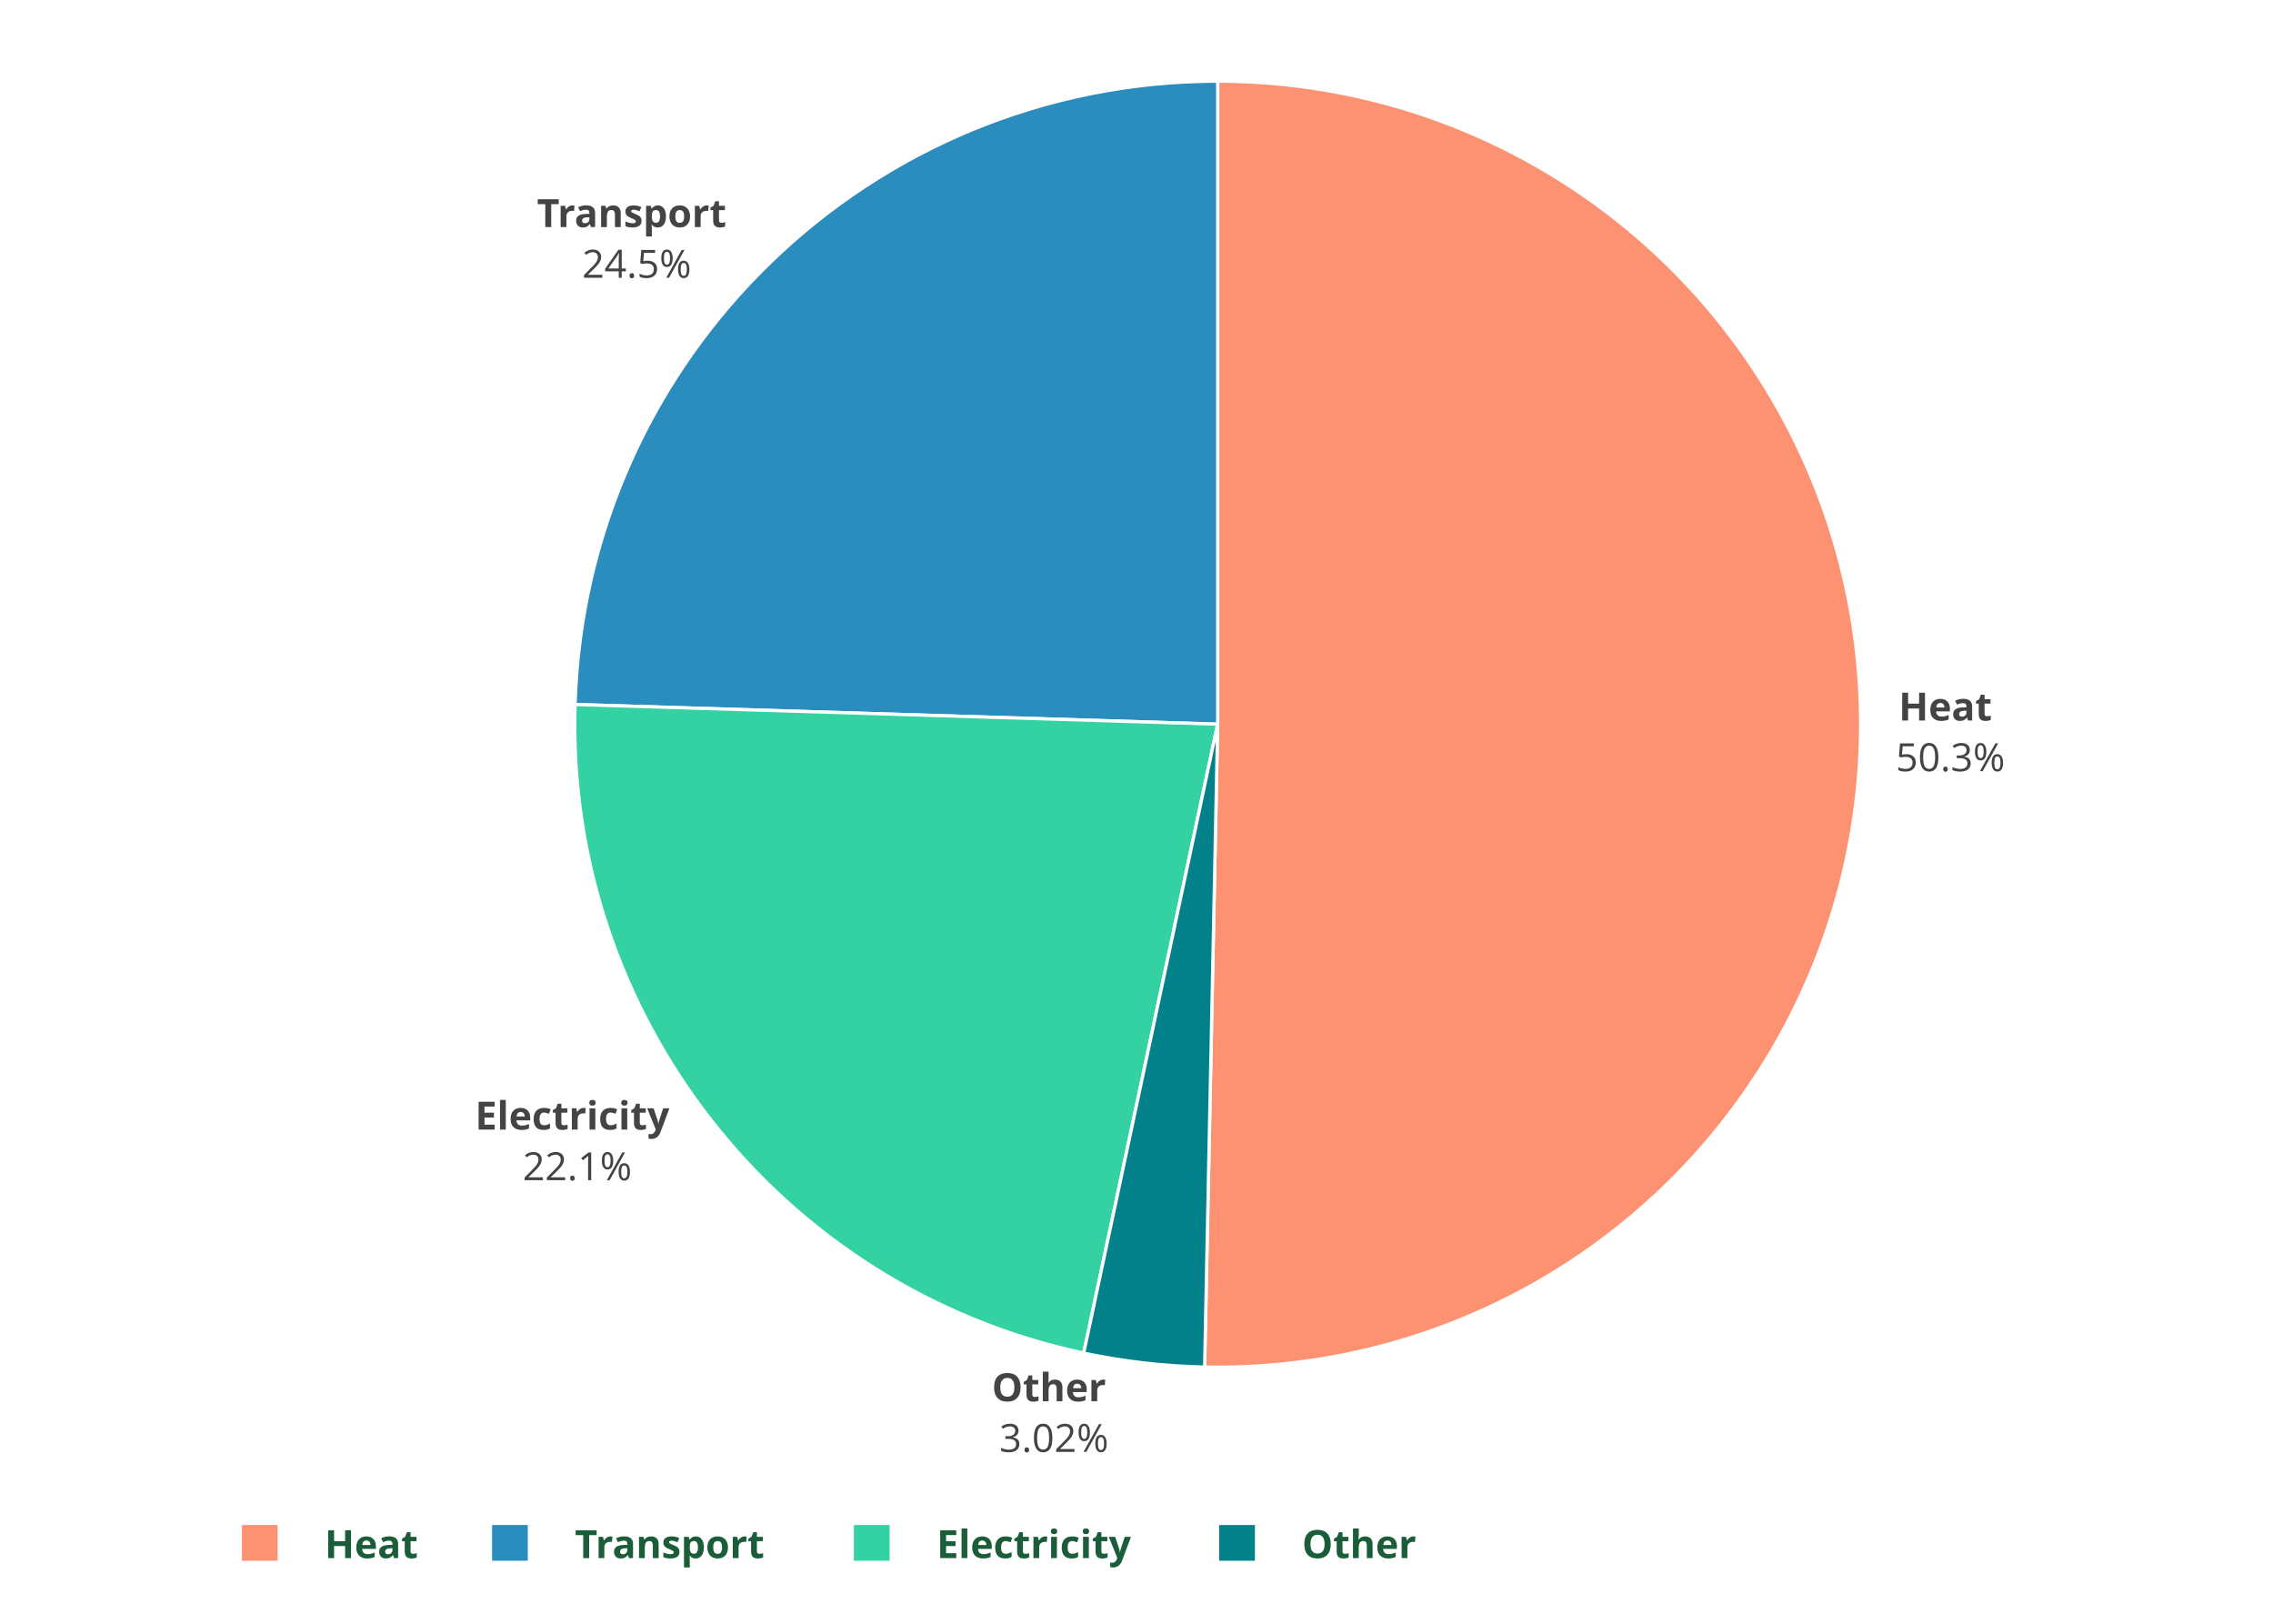
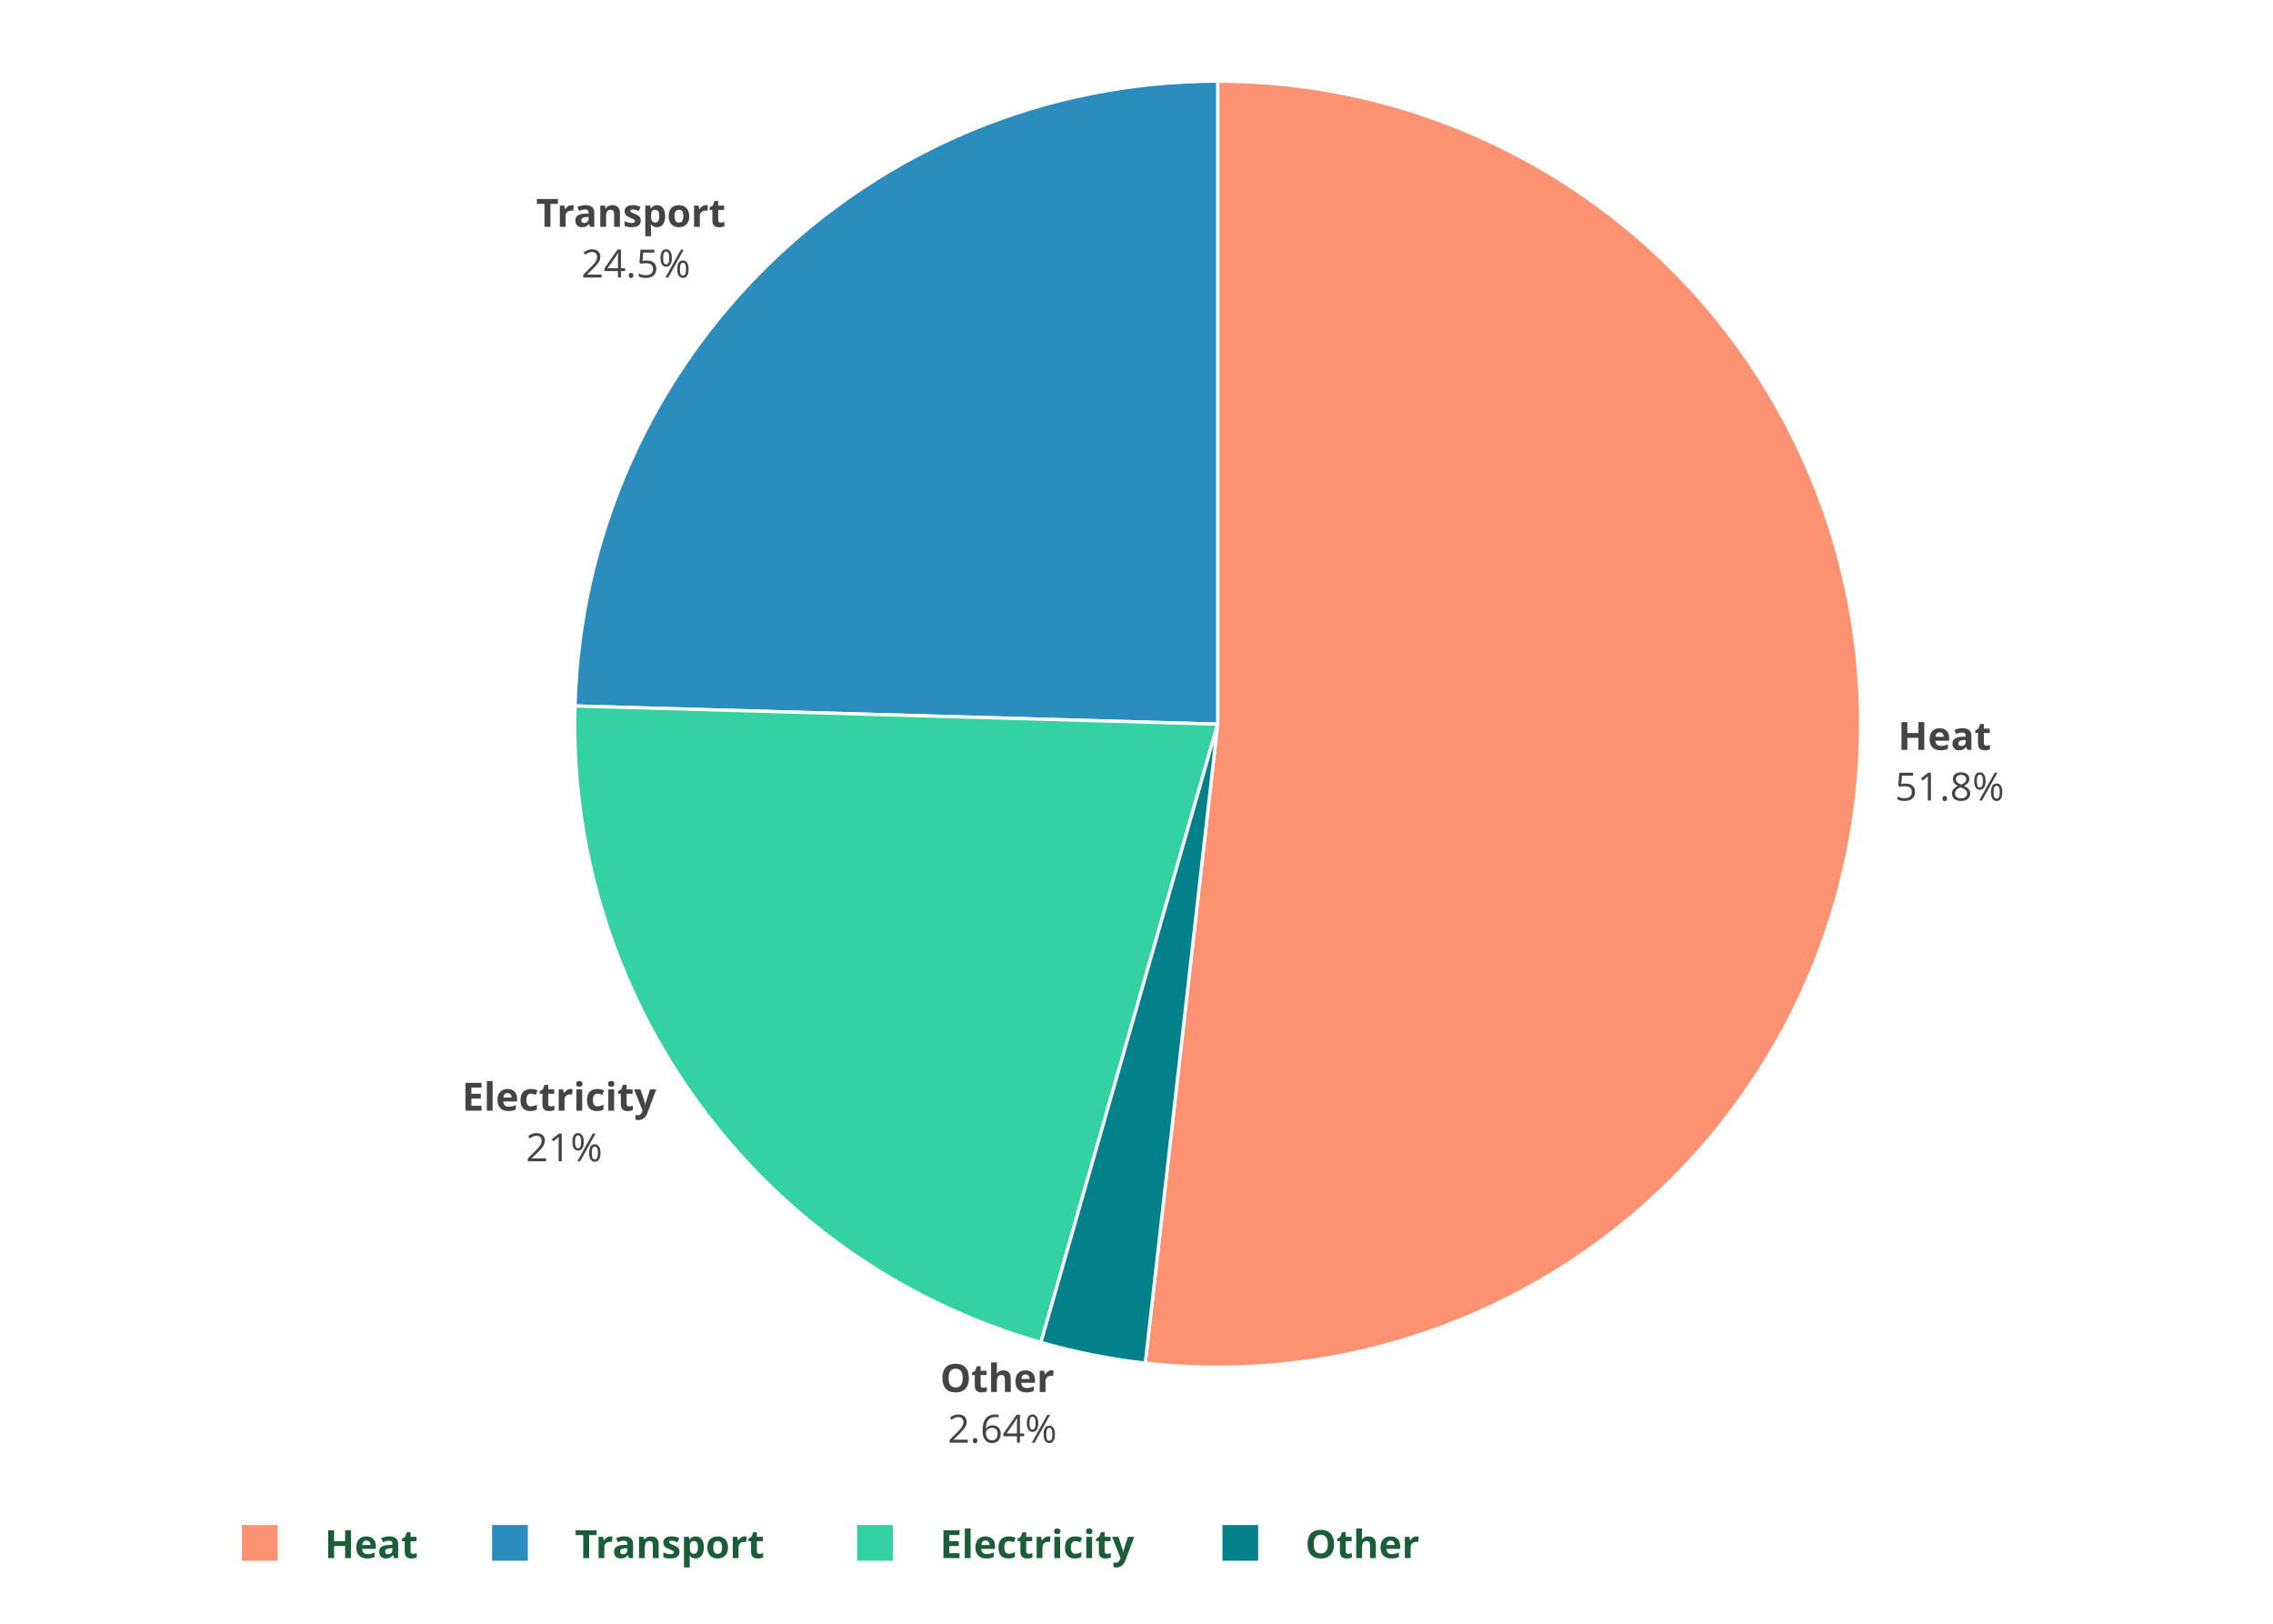
<svg xmlns="http://www.w3.org/2000/svg" class="main-svg" width="700" height="500" style="" viewBox="0 0 700 500">
  <rect x="0" y="0" width="700" height="500" style="fill: rgb(255, 255, 255); fill-opacity: 1;" />
-   <defs id="defs-d3dda0">
+   <defs id="defs-8fed8b">
    <g class="clips" />
    <g class="gradients" />
  </defs>
  <g class="bglayer" />
  <g class="layer-below">
    <g class="imagelayer" />
    <g class="shapelayer" />
  </g>
  <g class="cartesianlayer" />
  <g class="polarlayer" />
  <g class="ternarylayer" />
  <g class="geolayer" />
  <g class="funnelarealayer" />
  <g class="pielayer">
    <g class="trace" stroke-linejoin="round" style="opacity: 1;">
      <g class="slice">
-         <path class="surface" d="M375,223l0,-198a198,198 0 1 1 -4.022,395.959Z" style="pointer-events: all; stroke-width: 1; fill: rgb(252, 146, 114); fill-opacity: 1; stroke: rgb(255, 255, 255); stroke-opacity: 1;" />
+         <path class="surface" d="M375,223l0,-198a198,198 0 1 1 -22.302,394.74Z" style="pointer-events: all; stroke-width: 1; fill: rgb(252, 146, 114); fill-opacity: 1; stroke: rgb(255, 255, 255); stroke-opacity: 1;" />
        <g class="slicetext">
-           <text data-notex="1" class="slicetext" transform="translate(600.6538,221.8722)" text-anchor="middle" x="0" y="0" style="font-family: 'Open Sans', verdana, arial, sans-serif; font-size: 12px; fill: rgb(68, 68, 68); fill-opacity: 1; white-space: pre;">
+           <text data-notex="1" class="slicetext" transform="translate(600.4308,230.9129)" text-anchor="middle" x="0" y="0" style="font-family: 'Open Sans', verdana, arial, sans-serif; font-size: 12px; fill: rgb(68, 68, 68); fill-opacity: 1; white-space: pre;">
            <tspan class="line" dy="0em" x="0" y="0">
              <tspan style="font-weight:bold">Heat</tspan>
            </tspan>
-             <tspan class="line" dy="1.3em" x="0" y="0">50.3%</tspan>
+             <tspan class="line" dy="1.3em" x="0" y="0">51.8%</tspan>
          </text>
        </g>
      </g>
      <g class="slice">
-         <path class="surface" d="M375,223l-197.907,-6.062a198,198 0 0 1 197.907,-191.938Z" style="pointer-events: all; stroke-width: 1; fill: rgb(43, 140, 190); fill-opacity: 1; stroke: rgb(255, 255, 255); stroke-opacity: 1;" />
+         <path class="surface" d="M375,223l-197.921,-5.61a198,198 0 0 1 197.921,-192.39Z" style="pointer-events: all; stroke-width: 1; fill: rgb(43, 140, 190); fill-opacity: 1; stroke: rgb(255, 255, 255); stroke-opacity: 1;" />
        <g class="slicetext">
-           <text data-notex="1" class="slicetext" transform="translate(196.098,69.92312)" text-anchor="middle" x="0" y="0" style="font-family: 'Open Sans', verdana, arial, sans-serif; font-size: 12px; fill: rgb(68, 68, 68); fill-opacity: 1; white-space: pre;">
+           <text data-notex="1" class="slicetext" transform="translate(195.8537,69.84958)" text-anchor="middle" x="0" y="0" style="font-family: 'Open Sans', verdana, arial, sans-serif; font-size: 12px; fill: rgb(68, 68, 68); fill-opacity: 1; white-space: pre;">
            <tspan class="line" dy="0em" x="0" y="0">
              <tspan style="font-weight:bold">Transport</tspan>
            </tspan>
            <tspan class="line" dy="1.3em" x="0" y="0">24.5%</tspan>
          </text>
        </g>
      </g>
      <g class="slice">
-         <path class="surface" d="M375,223l-41.257,193.654a198,198 0 0 1 -156.651,-199.716Z" style="pointer-events: all; stroke-width: 1; fill: rgb(52, 209, 163); fill-opacity: 1; stroke: rgb(255, 255, 255); stroke-opacity: 1;" />
+         <path class="surface" d="M375,223l-54.435,190.37a198,198 0 0 1 -143.485,-195.98Z" style="pointer-events: all; stroke-width: 1; fill: rgb(52, 209, 163); fill-opacity: 1; stroke: rgb(255, 255, 255); stroke-opacity: 1;" />
        <g class="slicetext">
-           <text data-notex="1" class="slicetext" transform="translate(177.793,347.8252)" text-anchor="middle" x="0" y="0" style="font-family: 'Open Sans', verdana, arial, sans-serif; font-size: 12px; fill: rgb(68, 68, 68); fill-opacity: 1; white-space: pre;">
+           <text data-notex="1" class="slicetext" transform="translate(173.7451,342.0026)" text-anchor="middle" x="0" y="0" style="font-family: 'Open Sans', verdana, arial, sans-serif; font-size: 12px; fill: rgb(68, 68, 68); fill-opacity: 1; white-space: pre;">
            <tspan class="line" dy="0em" x="0" y="0">
              <tspan style="font-weight:bold">Electricity</tspan>
            </tspan>
-             <tspan class="line" dy="1.3em" x="0" y="0">22.1%</tspan>
+             <tspan class="line" dy="1.3em" x="0" y="0">21%</tspan>
          </text>
        </g>
      </g>
      <g class="slice">
-         <path class="surface" d="M375,223l-4.022,197.959a198,198 0 0 1 -37.234,-4.305Z" style="pointer-events: all; stroke-width: 1; fill: rgb(2, 129, 138); fill-opacity: 1; stroke: rgb(255, 255, 255); stroke-opacity: 1;" />
+         <path class="surface" d="M375,223l-22.302,196.74a198,198 0 0 1 -32.133,-6.37Z" style="pointer-events: all; stroke-width: 1; fill: rgb(2, 129, 138); fill-opacity: 1; stroke: rgb(255, 255, 255); stroke-opacity: 1;" />
        <g class="slicetext">
-           <text data-notex="1" class="slicetext" transform="translate(324.5943,431.4899)" text-anchor="middle" x="0" y="0" style="font-family: 'Open Sans', verdana, arial, sans-serif; font-size: 12px; fill: rgb(68, 68, 68); fill-opacity: 1; white-space: pre;">
+           <text data-notex="1" class="slicetext" transform="translate(308.6751,428.6421)" text-anchor="middle" x="0" y="0" style="font-family: 'Open Sans', verdana, arial, sans-serif; font-size: 12px; fill: rgb(68, 68, 68); fill-opacity: 1; white-space: pre;">
            <tspan class="line" dy="0em" x="0" y="0">
              <tspan style="font-weight:bold">Other</tspan>
            </tspan>
-             <tspan class="line" dy="1.3em" x="0" y="0">3.02%</tspan>
+             <tspan class="line" dy="1.3em" x="0" y="0">2.64%</tspan>
          </text>
        </g>
      </g>
    </g>
  </g>
  <g class="treemaplayer" />
  <g class="sunburstlayer" />
  <g class="glimages" />
-   <defs id="topdefs-d3dda0">
+   <defs id="topdefs-8fed8b">
    <g class="clips" />
-     <clipPath id="legendd3dda0">
-       <rect width="385" height="29" x="0" y="0" />
+     <clipPath id="legend8fed8b">
+       <rect width="387" height="29" x="0" y="0" />
    </clipPath>
  </defs>
  <g class="layer-above">
    <g class="imagelayer" />
    <g class="shapelayer" />
  </g>
  <g class="infolayer">
    <g class="legend" pointer-events="all" transform="translate(60, 460.6)">
-       <rect class="bg" shape-rendering="crispEdges" style="stroke: rgb(68, 68, 68); stroke-opacity: 1; fill: rgb(255, 255, 255); fill-opacity: 1; stroke-width: 0px;" width="385" height="29" x="0" y="0" />
-       <g class="scrollbox" transform="translate(0, 0)" clip-path="url('#legendd3dda0')">
+       <rect class="bg" shape-rendering="crispEdges" style="stroke: rgb(68, 68, 68); stroke-opacity: 1; fill: rgb(255, 255, 255); fill-opacity: 1; stroke-width: 0px;" width="387" height="29" x="0" y="0" />
+       <g class="scrollbox" transform="translate(0, 0)" clip-path="url('#legend8fed8b')">
        <g class="groups">
          <g class="traces" style="opacity: 1;" transform="translate(0, 14.5)">
            <text class="legendtext user-select-none" text-anchor="start" x="40" y="4.68" style="font-family: 'Open Sans', verdana, arial, sans-serif; font-size: 12px; fill: rgb(26, 93, 56); fill-opacity: 1; white-space: pre;">
              <tspan style="font-weight:bold">Heat</tspan>
            </text>
            <g class="layers" style="opacity: 1;">
              <g class="legendfill" />
              <g class="legendlines" />
              <g class="legendsymbols">
                <g class="legendpoints">
                  <path class="legendpie" d="M6,6H-6V-6H6Z" transform="translate(20,0)" style="stroke-width: 1; fill: rgb(252, 146, 114); fill-opacity: 1; stroke: rgb(255, 255, 255); stroke-opacity: 1;" />
                </g>
              </g>
            </g>
            <rect class="legendtoggle" pointer-events="all" x="0" y="-9.5" width="74.547" height="19" style="cursor: pointer; fill: rgb(0, 0, 0); fill-opacity: 0;" />
          </g>
          <g class="traces" style="opacity: 1;" transform="translate(77.04688, 14.5)">
            <text class="legendtext user-select-none" text-anchor="start" x="40" y="4.68" style="font-family: 'Open Sans', verdana, arial, sans-serif; font-size: 12px; fill: rgb(26, 93, 56); fill-opacity: 1; white-space: pre;">
              <tspan style="font-weight:bold">Transport</tspan>
            </text>
            <g class="layers" style="opacity: 1;">
              <g class="legendfill" />
              <g class="legendlines" />
              <g class="legendsymbols">
                <g class="legendpoints">
                  <path class="legendpie" d="M6,6H-6V-6H6Z" transform="translate(20,0)" style="stroke-width: 1; fill: rgb(43, 140, 190); fill-opacity: 1; stroke: rgb(255, 255, 255); stroke-opacity: 1;" />
                </g>
              </g>
            </g>
-             <rect class="legendtoggle" pointer-events="all" x="0" y="-9.5" width="108.922" height="19" style="cursor: pointer; fill: rgb(0, 0, 0); fill-opacity: 0;" />
+             <rect class="legendtoggle" pointer-events="all" x="0" y="-9.5" width="109.922" height="19" style="cursor: pointer; fill: rgb(0, 0, 0); fill-opacity: 0;" />
          </g>
-           <g class="traces" style="opacity: 1;" transform="translate(188.4688, 14.5)">
+           <g class="traces" style="opacity: 1;" transform="translate(189.4688, 14.5)">
            <text class="legendtext user-select-none" text-anchor="start" x="40" y="4.68" style="font-family: 'Open Sans', verdana, arial, sans-serif; font-size: 12px; fill: rgb(26, 93, 56); fill-opacity: 1; white-space: pre;">
              <tspan style="font-weight:bold">Electricity</tspan>
            </text>
            <g class="layers" style="opacity: 1;">
              <g class="legendfill" />
              <g class="legendlines" />
              <g class="legendsymbols">
                <g class="legendpoints">
                  <path class="legendpie" d="M6,6H-6V-6H6Z" transform="translate(20,0)" style="stroke-width: 1; fill: rgb(52, 209, 163); fill-opacity: 1; stroke: rgb(255, 255, 255); stroke-opacity: 1;" />
                </g>
              </g>
            </g>
            <rect class="legendtoggle" pointer-events="all" x="0" y="-9.5" width="110" height="19" style="cursor: pointer; fill: rgb(0, 0, 0); fill-opacity: 0;" />
          </g>
-           <g class="traces" style="opacity: 1;" transform="translate(300.9688, 14.5)">
+           <g class="traces" style="opacity: 1;" transform="translate(301.9688, 14.5)">
            <text class="legendtext user-select-none" text-anchor="start" x="40" y="4.68" style="font-family: 'Open Sans', verdana, arial, sans-serif; font-size: 12px; fill: rgb(26, 93, 56); fill-opacity: 1; white-space: pre;">
              <tspan style="font-weight:bold">Other</tspan>
            </text>
            <g class="layers" style="opacity: 1;">
              <g class="legendfill" />
              <g class="legendlines" />
              <g class="legendsymbols">
                <g class="legendpoints">
                  <path class="legendpie" d="M6,6H-6V-6H6Z" transform="translate(20,0)" style="stroke-width: 1; fill: rgb(2, 129, 138); fill-opacity: 1; stroke: rgb(255, 255, 255); stroke-opacity: 1;" />
                </g>
              </g>
            </g>
-             <rect class="legendtoggle" pointer-events="all" x="0" y="-9.5" width="80.688" height="19" style="cursor: pointer; fill: rgb(0, 0, 0); fill-opacity: 0;" />
+             <rect class="legendtoggle" pointer-events="all" x="0" y="-9.5" width="81.688" height="19" style="cursor: pointer; fill: rgb(0, 0, 0); fill-opacity: 0;" />
          </g>
        </g>
      </g>
      <rect class="scrollbar" rx="20" ry="3" width="0" height="0" style="fill: rgb(128, 139, 164); fill-opacity: 1;" x="0" y="0" />
    </g>
    <g class="g-gtitle" />
  </g>
</svg>
